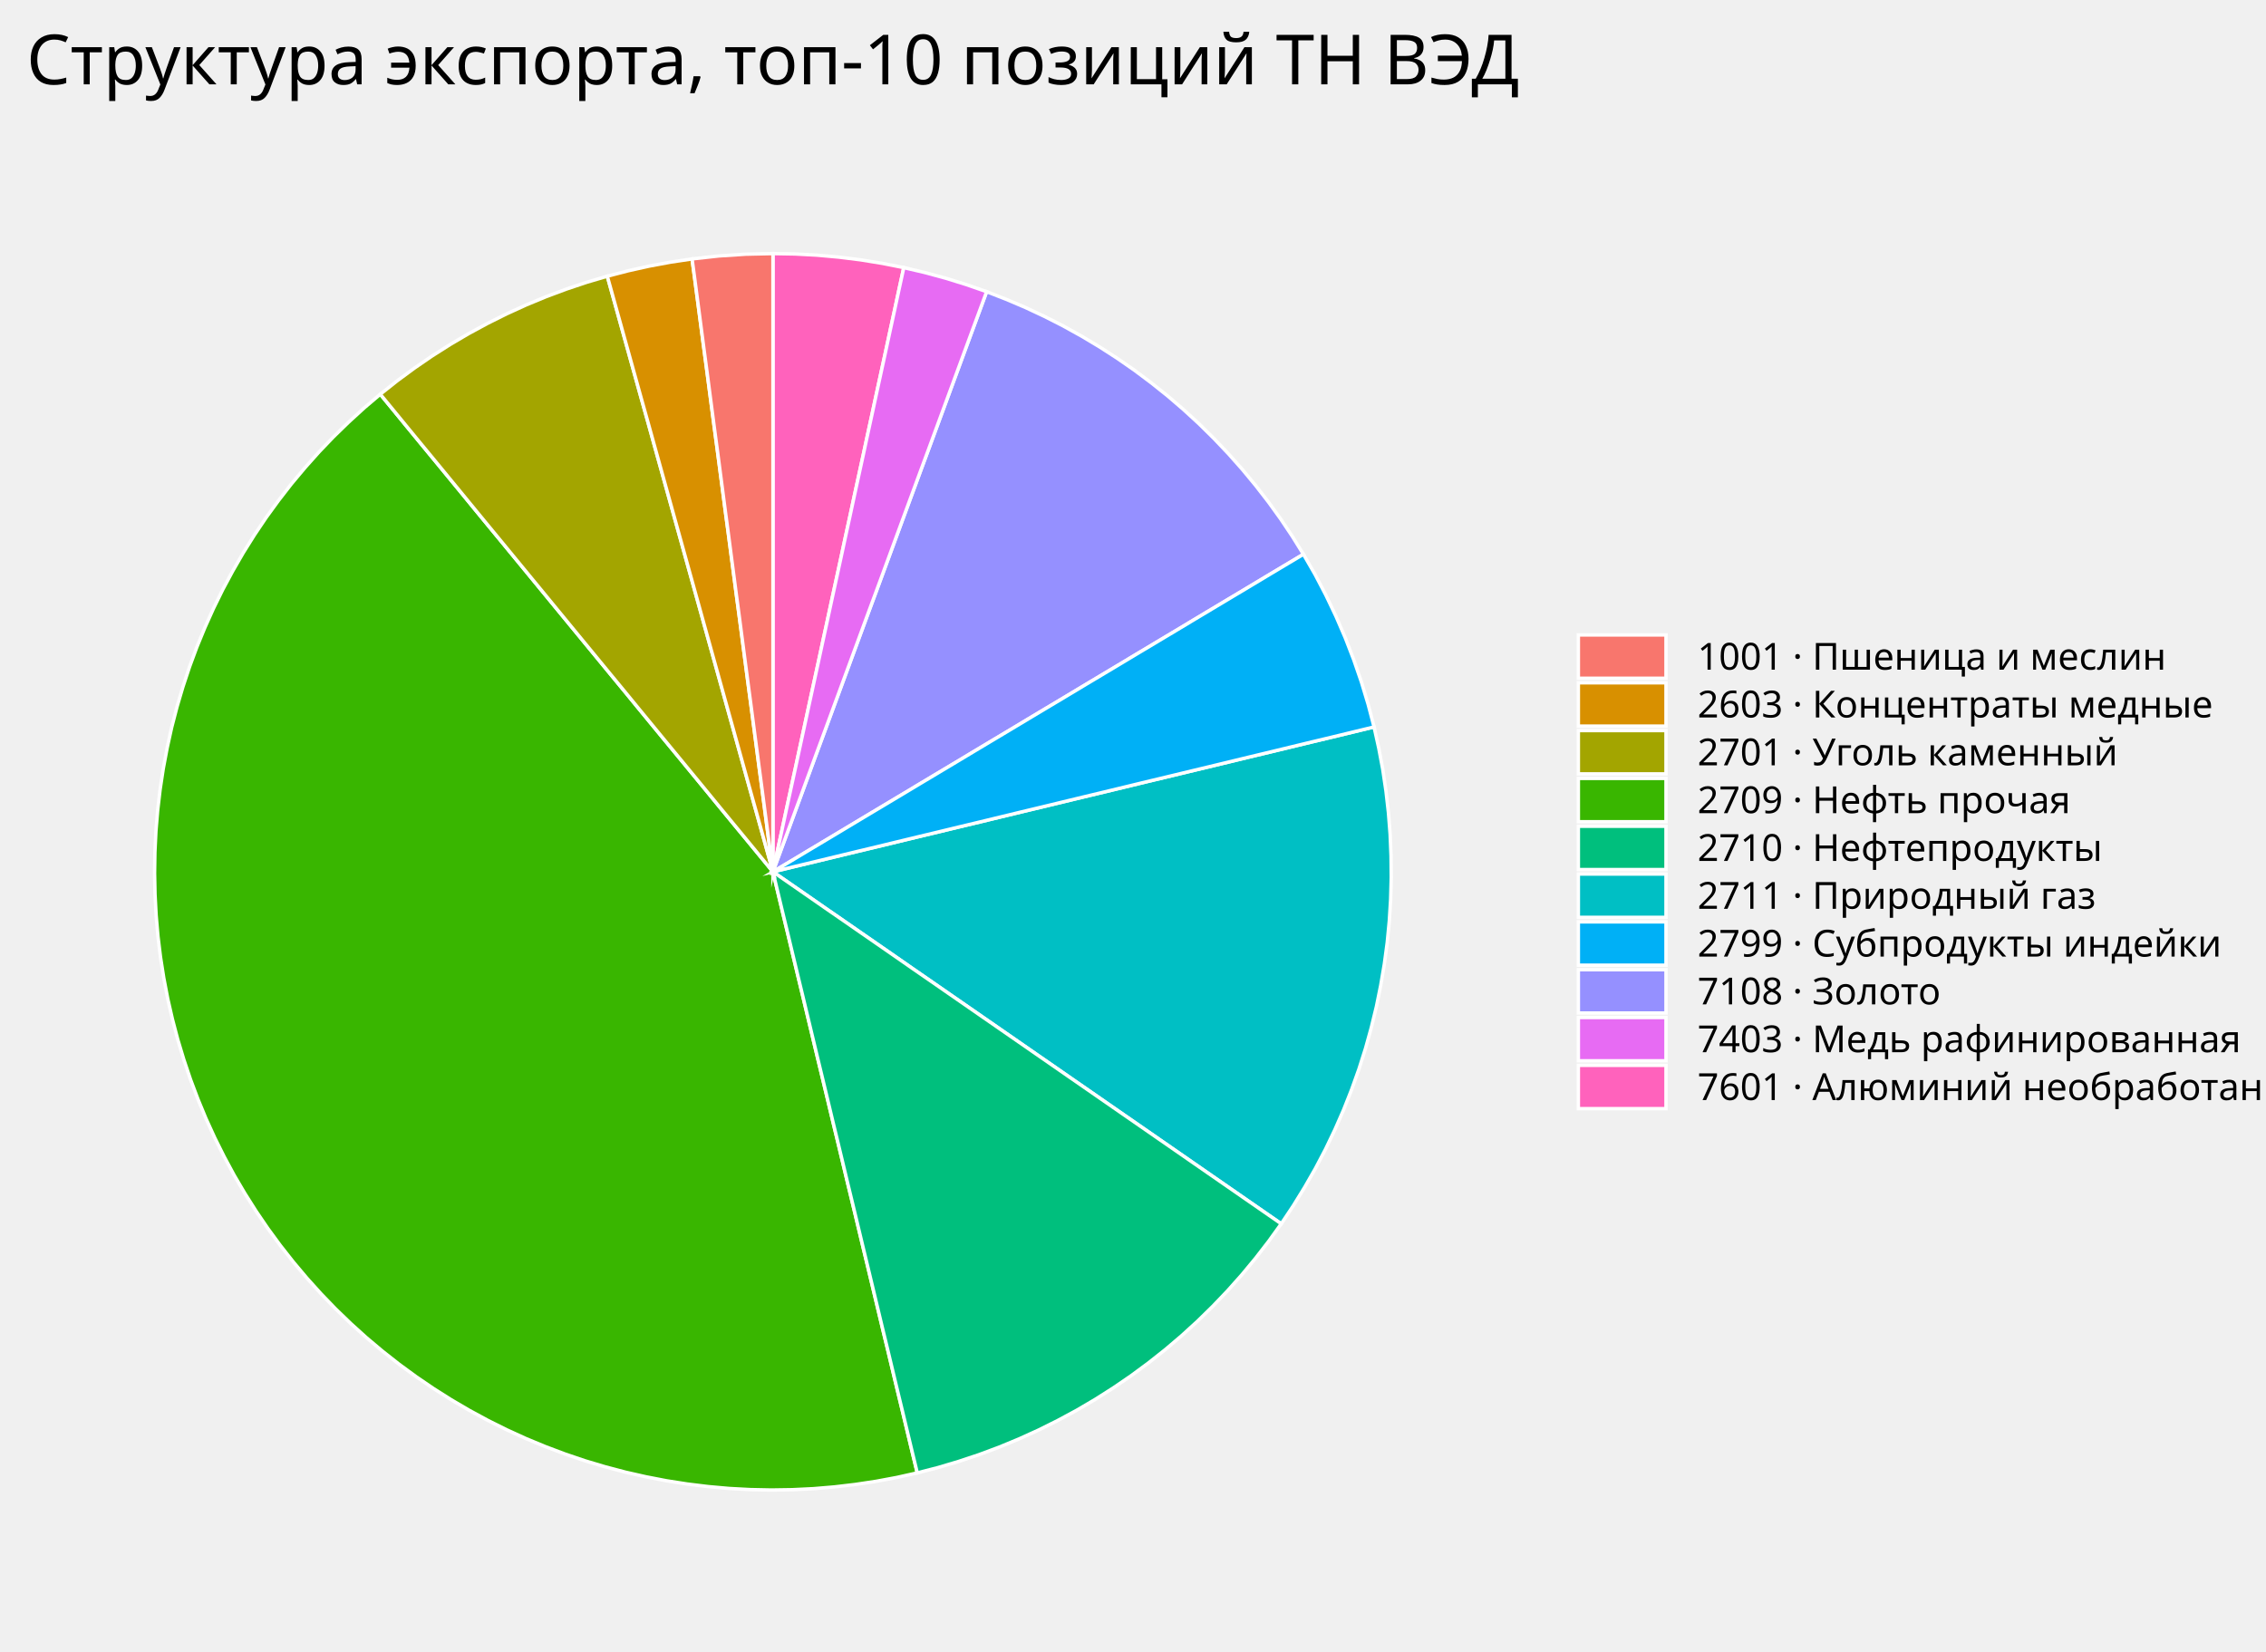
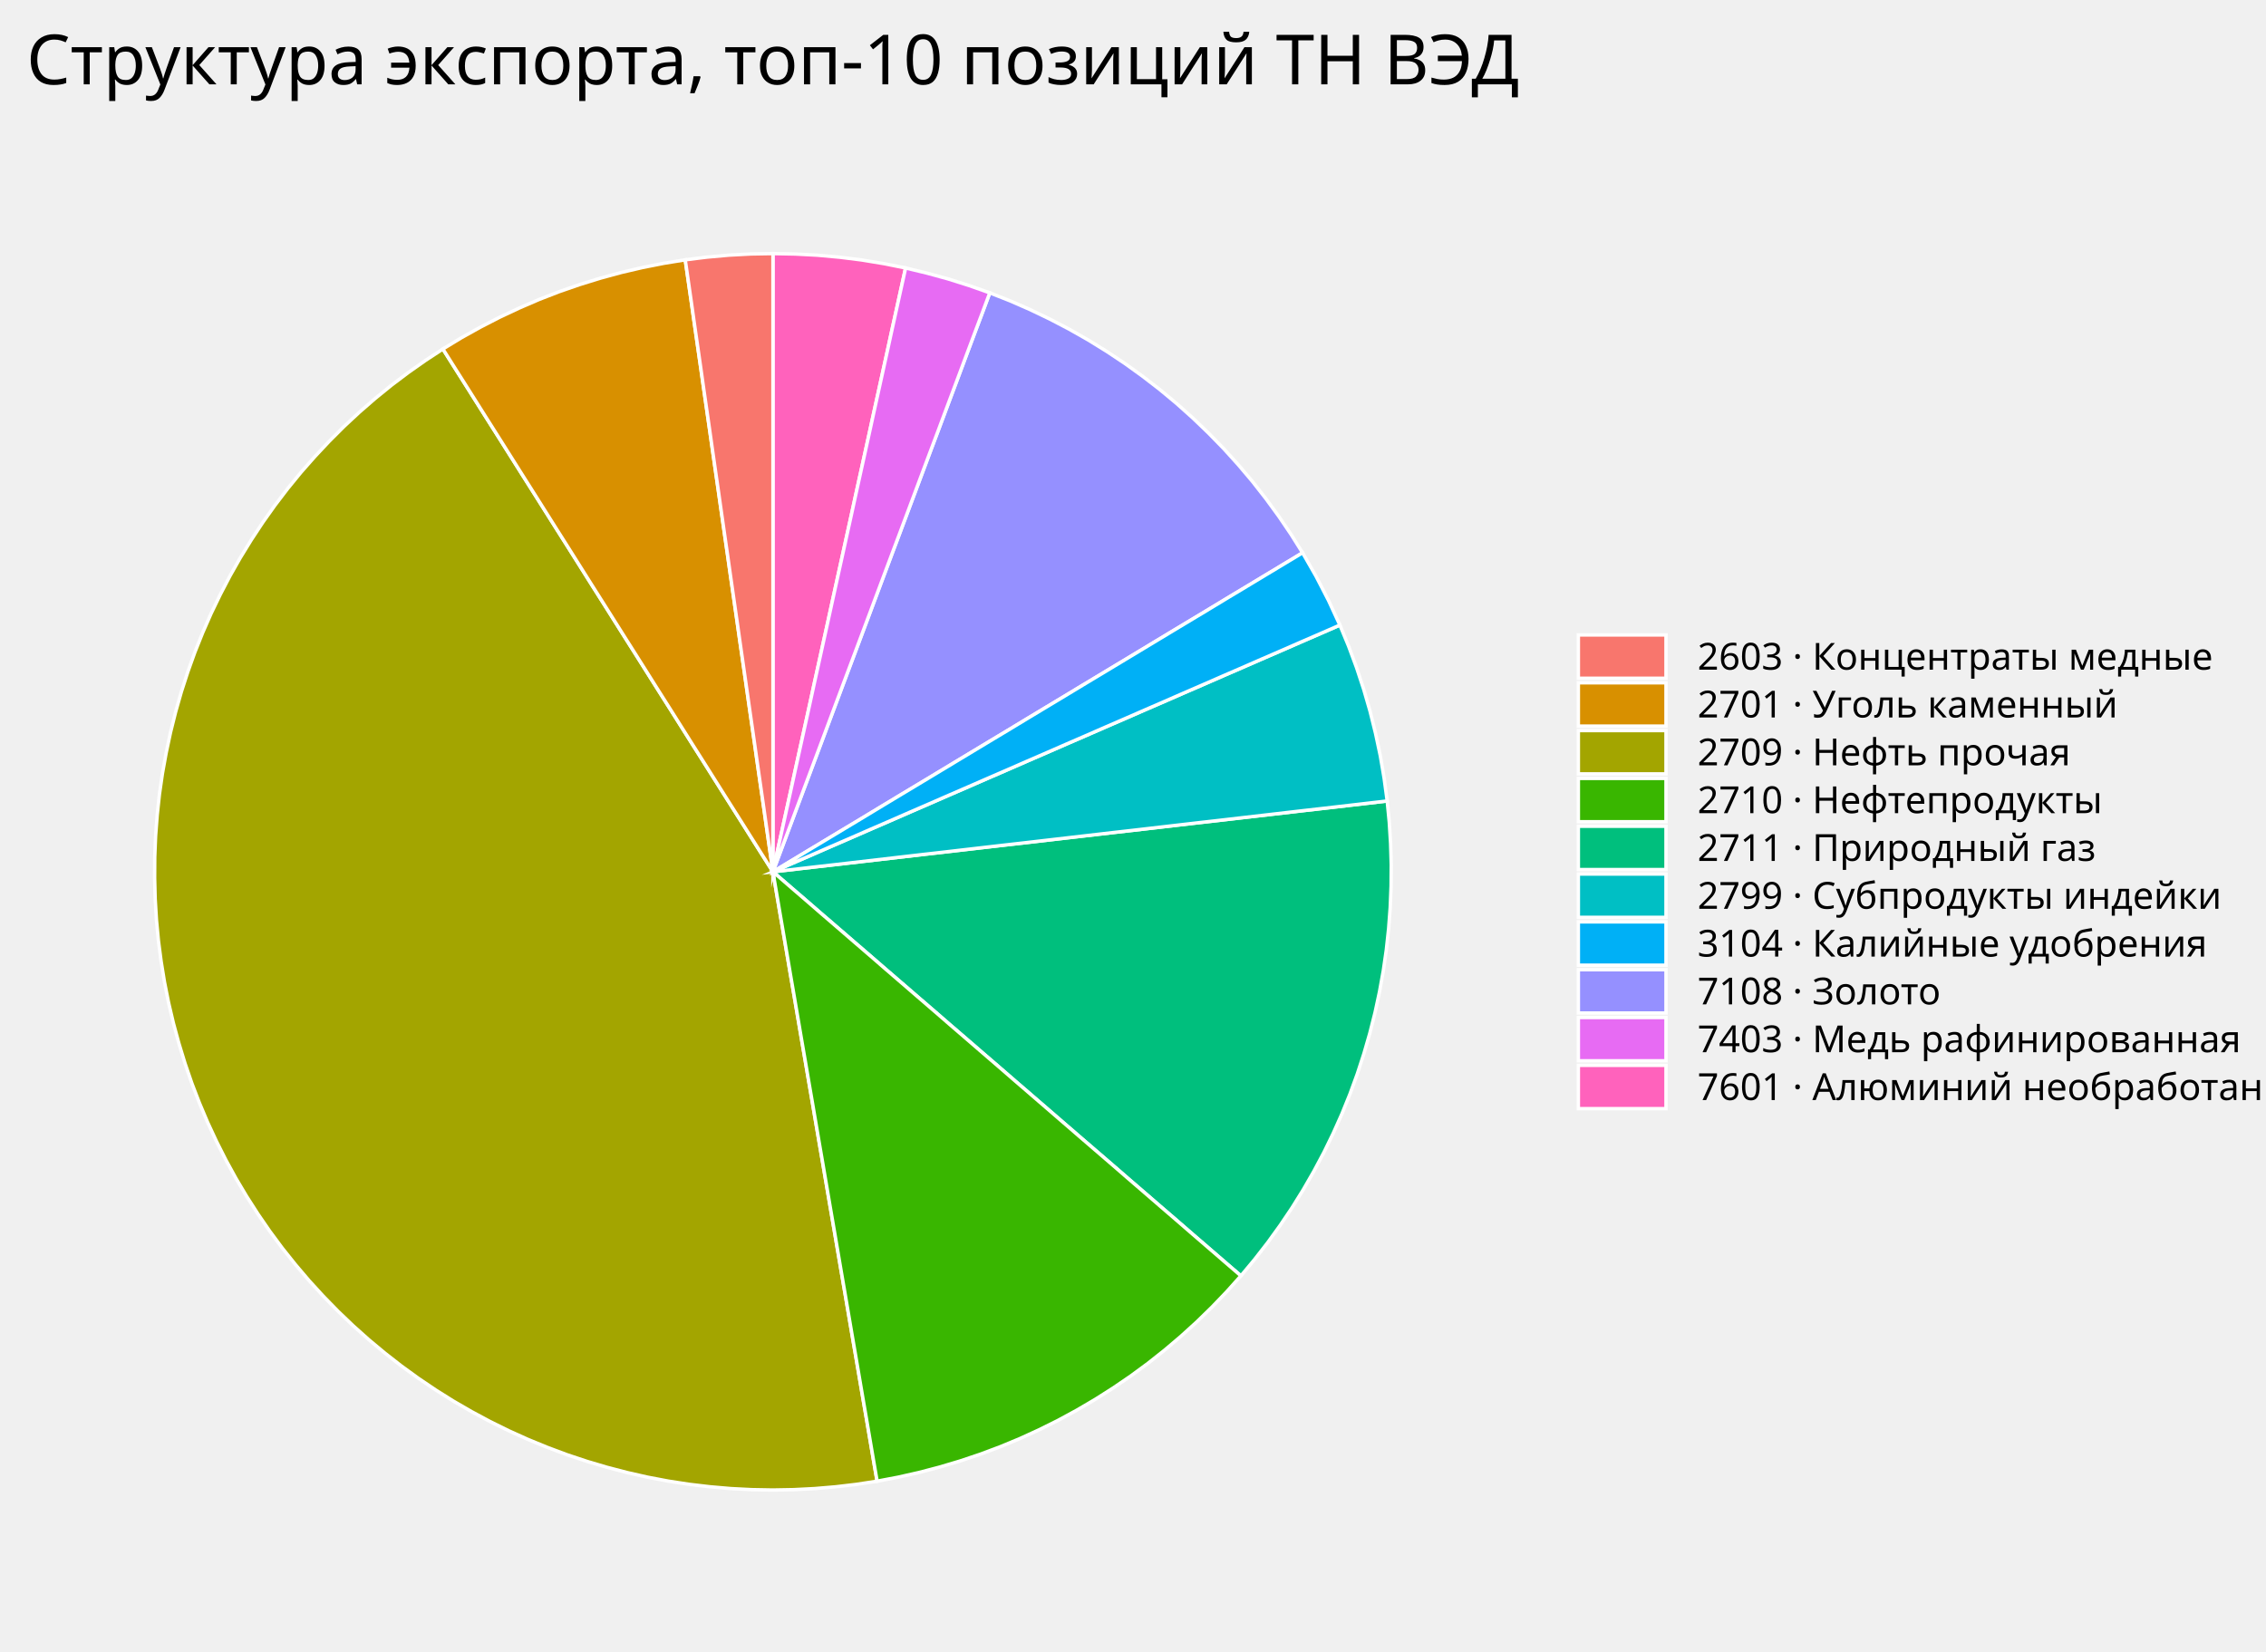
<svg xmlns="http://www.w3.org/2000/svg" width="424.80pt" height="309.60pt" viewBox="0 0 424.80 309.60">
  <g class="svglite">
    <defs>
      <style type="text/css">
    .svglite line, .svglite polyline, .svglite polygon, .svglite path, .svglite rect, .svglite circle {
      fill: none;
      stroke: #000000;
      stroke-linecap: round;
      stroke-linejoin: round;
      stroke-miterlimit: 10.00;
    }
    .svglite text {
      white-space: pre;
    }
    .svglite g.glyphgroup path {
      fill: inherit;
      stroke: none;
    }
  </style>
    </defs>
    <rect width="100%" height="100%" style="stroke: none; fill: none;" />
    <defs>
      <clipPath id="cpMC4wMHw0MjQuODB8MC4wMHwzMDkuNjA=">
        <rect x="0.00" y="0.00" width="424.80" height="309.60" />
      </clipPath>
    </defs>
    <g clip-path="url(#cpMC4wMHw0MjQuODB8MC4wMHwzMDkuNjA=)">
</g>
    <defs>
      <clipPath id="cpMC4wMHw0MjQuODB8MS4yM3wzMDguMzc=">
        <rect x="0.00" y="1.23" width="424.80" height="307.13" />
      </clipPath>
    </defs>
    <g clip-path="url(#cpMC4wMHw0MjQuODB8MS4yM3wzMDguMzc=)">
      <rect x="-0" y="1.23" width="424.80" height="307.13" style="stroke-width: 0.00; stroke: none;" />
    </g>
    <g clip-path="url(#cpMC4wMHw0MjQuODB8MC4wMHwzMDkuNjA=)">
</g>
    <defs>
      <clipPath id="cpMC4wMHwyODkuNzl8MTguNTd8MzA4LjM3">
        <rect x="0.00" y="18.57" width="289.79" height="289.79" />
      </clipPath>
    </defs>
    <g clip-path="url(#cpMC4wMHwyODkuNzl8MTguNTd8MzA4LjM3)">
-       <polygon points="144.90,163.47 142.36,160.38 139.82,157.29 137.28,154.21 134.74,151.12 132.21,148.03 129.67,144.94 127.13,141.85 124.59,138.77 122.05,135.68 119.51,132.59 116.98,129.50 114.44,126.42 111.90,123.33 109.36,120.24 106.82,117.15 104.28,114.06 101.75,110.98 99.21,107.89 96.67,104.80 94.13,101.71 91.59,98.63 89.05,95.54 86.52,92.45 83.98,89.36 81.44,86.27 78.90,83.19 76.36,80.10 73.83,77.01 71.29,73.92 68.28,76.48 65.37,79.14 62.54,81.89 59.81,84.74 57.18,87.69 54.65,90.71 52.23,93.83 49.91,97.02 47.71,100.29 45.61,103.64 43.64,107.05 41.77,110.53 40.03,114.07 38.41,117.67 36.91,121.32 35.54,125.02 34.30,128.76 33.18,132.55 32.19,136.37 31.34,140.22 30.61,144.10 30.02,148.00 29.56,151.92 29.23,155.85 29.04,159.79 28.98,163.73 29.06,167.68 29.27,171.62 29.61,175.55 30.09,179.47 30.70,183.36 31.44,187.24 32.32,191.09 33.32,194.90 34.46,198.68 35.72,202.42 37.11,206.11 38.62,209.76 40.26,213.35 42.02,216.88 43.89,220.35 45.89,223.75 48.00,227.09 50.22,230.35 52.55,233.53 54.99,236.63 57.53,239.65 60.17,242.58 62.91,245.42 65.75,248.16 68.68,250.81 71.70,253.35 74.80,255.79 77.98,258.12 81.24,260.34 84.57,262.45 87.98,264.45 91.45,266.33 94.98,268.09 98.57,269.73 102.21,271.24 105.90,272.63 109.64,273.90 113.42,275.03 117.24,276.04 121.08,276.91 124.96,277.66 128.86,278.27 132.77,278.75 136.70,279.10 140.64,279.31 144.59,279.39 148.53,279.33 152.47,279.14 156.41,278.81 160.32,278.35 164.23,277.76 168.10,277.04 171.96,276.18 171.02,272.30 170.09,268.41 169.16,264.52 168.22,260.64 167.29,256.75 166.36,252.86 165.42,248.98 164.49,245.09 163.56,241.20 162.63,237.32 161.69,233.43 160.76,229.54 159.83,225.66 158.89,221.77 157.96,217.88 157.03,214.00 156.09,210.11 155.16,206.22 154.23,202.34 153.29,198.45 152.36,194.56 151.43,190.68 150.50,186.79 149.56,182.90 148.63,179.02 147.70,175.13 146.76,171.24 145.83,167.36 144.90,163.47 " style="stroke-width: 0.64; stroke: #FFFFFF; stroke-linecap: butt; stroke-linejoin: miter; fill: #39B600;" />
-       <polygon points="144.90,163.47 148.18,165.74 151.47,168.02 154.75,170.30 158.04,172.57 161.33,174.85 164.61,177.12 167.90,179.40 171.18,181.68 174.47,183.95 177.76,186.23 181.04,188.50 184.33,190.78 187.61,193.05 190.90,195.33 194.19,197.61 197.47,199.88 200.76,202.16 204.04,204.43 207.33,206.71 210.62,208.99 213.90,211.26 217.19,213.54 220.47,215.81 223.76,218.09 227.05,220.37 230.33,222.64 233.62,224.92 236.90,227.19 240.19,229.47 242.45,226.08 244.58,222.62 246.60,219.09 248.49,215.49 250.25,211.82 251.88,208.10 253.38,204.31 254.75,200.48 255.98,196.61 257.07,192.69 258.03,188.74 258.84,184.75 259.52,180.74 260.06,176.71 260.45,172.66 260.70,168.60 260.81,164.53 260.77,160.47 260.60,156.40 260.28,152.35 259.82,148.31 259.22,144.28 258.47,140.28 257.59,136.31 253.70,137.25 249.82,138.19 245.93,139.12 242.04,140.06 238.16,141.00 234.27,141.93 230.39,142.87 226.50,143.81 222.62,144.74 218.73,145.68 214.84,146.61 210.96,147.55 207.07,148.49 203.19,149.42 199.30,150.36 195.41,151.30 191.53,152.23 187.64,153.17 183.76,154.11 179.87,155.04 175.98,155.98 172.10,156.91 168.21,157.85 164.33,158.79 160.44,159.72 156.55,160.66 152.67,161.60 148.78,162.53 144.90,163.47 " style="stroke-width: 0.64; stroke: #FFFFFF; stroke-linecap: butt; stroke-linejoin: miter; fill: #00BFC4;" />
-       <polygon points="144.90,163.47 145.83,167.36 146.76,171.24 147.70,175.13 148.63,179.02 149.56,182.90 150.50,186.79 151.43,190.68 152.36,194.56 153.29,198.45 154.23,202.34 155.16,206.22 156.09,210.11 157.03,214.00 157.96,217.88 158.89,221.77 159.83,225.66 160.76,229.54 161.69,233.43 162.63,237.32 163.56,241.20 164.49,245.09 165.42,248.98 166.36,252.86 167.29,256.75 168.22,260.64 169.16,264.52 170.09,268.41 171.02,272.30 171.96,276.18 175.85,275.18 179.71,274.03 183.53,272.76 187.31,271.35 191.03,269.81 194.69,268.15 198.30,266.35 201.84,264.44 205.31,262.40 208.71,260.24 212.03,257.97 215.27,255.58 218.43,253.08 221.50,250.47 224.47,247.76 227.35,244.94 230.13,242.03 232.81,239.02 235.38,235.92 237.84,232.74 240.19,229.47 236.90,227.19 233.62,224.92 230.33,222.64 227.05,220.37 223.76,218.09 220.47,215.81 217.19,213.54 213.90,211.26 210.62,208.99 207.33,206.71 204.04,204.43 200.76,202.16 197.47,199.88 194.19,197.61 190.90,195.33 187.61,193.05 184.33,190.78 181.04,188.50 177.76,186.23 174.47,183.95 171.18,181.68 167.90,179.40 164.61,177.12 161.33,174.85 158.04,172.57 154.75,170.30 151.47,168.02 148.18,165.74 144.90,163.47 " style="stroke-width: 0.64; stroke: #FFFFFF; stroke-linecap: butt; stroke-linejoin: miter; fill: #00BF7D;" />
-       <polygon points="144.90,163.47 148.33,161.42 151.76,159.36 155.19,157.31 158.61,155.26 162.04,153.20 165.47,151.15 168.90,149.10 172.33,147.04 175.76,144.99 179.19,142.94 182.62,140.88 186.05,138.83 189.48,136.78 192.91,134.72 196.34,132.67 199.77,130.62 203.20,128.56 206.63,126.51 210.06,124.46 213.49,122.40 216.92,120.35 220.35,118.30 223.78,116.24 227.20,114.19 230.63,112.14 234.06,110.09 237.49,108.03 240.92,105.98 244.35,103.93 242.28,100.59 240.09,97.32 237.79,94.13 235.38,91.02 232.87,87.99 230.26,85.05 227.55,82.20 224.75,79.44 221.85,76.78 218.87,74.22 215.80,71.77 212.65,69.41 209.42,67.17 206.12,65.04 202.74,63.02 199.30,61.11 195.80,59.33 192.24,57.66 188.62,56.12 184.96,54.69 183.58,58.44 182.19,62.20 180.81,65.95 179.43,69.70 178.05,73.45 176.67,77.20 175.29,80.95 173.91,84.70 172.52,88.45 171.14,92.20 169.76,95.95 168.38,99.70 167.00,103.46 165.62,107.21 164.24,110.96 162.85,114.71 161.47,118.46 160.09,122.21 158.71,125.96 157.33,129.71 155.95,133.46 154.57,137.21 153.18,140.96 151.80,144.71 150.42,148.47 149.04,152.22 147.66,155.97 146.28,159.72 144.90,163.47 " style="stroke-width: 0.64; stroke: #FFFFFF; stroke-linecap: butt; stroke-linejoin: miter; fill: #9590FF;" />
-       <polygon points="144.90,163.47 143.83,159.62 142.76,155.77 141.69,151.92 140.61,148.06 139.54,144.21 138.47,140.36 137.40,136.51 136.33,132.66 135.26,128.81 134.19,124.96 133.12,121.11 132.05,117.26 130.98,113.40 129.91,109.55 128.84,105.70 127.77,101.85 126.70,98.00 125.63,94.15 124.56,90.30 123.49,86.45 122.42,82.60 121.35,78.74 120.27,74.89 119.20,71.04 118.13,67.19 117.06,63.34 115.99,59.49 114.92,55.64 113.85,51.79 109.99,52.93 106.17,54.21 102.40,55.62 98.68,57.16 95.02,58.83 91.41,60.63 87.87,62.55 84.40,64.59 81.00,66.75 77.68,69.03 74.44,71.42 71.29,73.92 73.83,77.01 76.36,80.10 78.90,83.19 81.44,86.27 83.98,89.36 86.52,92.45 89.05,95.54 91.59,98.63 94.13,101.71 96.67,104.80 99.21,107.89 101.75,110.98 104.28,114.06 106.82,117.15 109.36,120.24 111.90,123.33 114.44,126.42 116.98,129.50 119.51,132.59 122.05,135.68 124.59,138.77 127.13,141.85 129.67,144.94 132.21,148.03 134.74,151.12 137.28,154.21 139.82,157.29 142.36,160.38 144.90,163.47 " style="stroke-width: 0.64; stroke: #FFFFFF; stroke-linecap: butt; stroke-linejoin: miter; fill: #A3A500;" />
-       <polygon points="144.90,163.47 148.78,162.53 152.67,161.60 156.55,160.66 160.44,159.72 164.33,158.79 168.21,157.85 172.10,156.91 175.98,155.98 179.87,155.04 183.76,154.11 187.64,153.17 191.53,152.23 195.41,151.30 199.30,150.36 203.19,149.42 207.07,148.49 210.96,147.55 214.84,146.61 218.73,145.68 222.62,144.74 226.50,143.81 230.39,142.87 234.27,141.93 238.16,141.00 242.04,140.06 245.93,139.12 249.82,138.19 253.70,137.25 257.59,136.31 256.48,132.07 255.21,127.86 253.78,123.71 252.20,119.62 250.46,115.59 248.57,111.62 246.54,107.73 244.35,103.93 240.92,105.98 237.49,108.03 234.06,110.09 230.63,112.14 227.20,114.19 223.78,116.24 220.35,118.30 216.92,120.35 213.49,122.40 210.06,124.46 206.63,126.51 203.20,128.56 199.77,130.62 196.34,132.67 192.91,134.72 189.48,136.78 186.05,138.83 182.62,140.88 179.19,142.94 175.76,144.99 172.33,147.04 168.90,149.10 165.47,151.15 162.04,153.20 158.61,155.26 155.19,157.31 151.76,159.36 148.33,161.42 144.90,163.47 " style="stroke-width: 0.64; stroke: #FFFFFF; stroke-linecap: butt; stroke-linejoin: miter; fill: #00B0F6;" />
-       <polygon points="144.90,163.47 145.74,159.56 146.59,155.66 147.43,151.75 148.28,147.84 149.13,143.94 149.97,140.03 150.82,136.12 151.66,132.22 152.51,128.31 153.36,124.40 154.20,120.50 155.05,116.59 155.89,112.68 156.74,108.78 157.59,104.87 158.43,100.96 159.28,97.06 160.12,93.15 160.97,89.24 161.82,85.34 162.66,81.43 163.51,77.52 164.35,73.62 165.20,69.71 166.05,65.80 166.89,61.90 167.74,57.99 168.58,54.08 169.43,50.18 165.39,49.38 161.32,48.72 157.23,48.21 153.13,47.84 149.02,47.62 144.90,47.55 144.90,51.55 144.90,55.55 144.90,59.54 144.90,63.54 144.90,67.54 144.90,71.53 144.90,75.53 144.90,79.53 144.90,83.53 144.90,87.52 144.90,91.52 144.90,95.52 144.90,99.51 144.90,103.51 144.90,107.51 144.90,111.51 144.90,115.50 144.90,119.50 144.90,123.50 144.90,127.49 144.90,131.49 144.90,135.49 144.90,139.49 144.90,143.48 144.90,147.48 144.90,151.48 144.90,155.47 144.90,159.47 144.90,163.47 " style="stroke-width: 0.64; stroke: #FFFFFF; stroke-linecap: butt; stroke-linejoin: miter; fill: #FF62BC;" />
-       <polygon points="144.90,163.47 144.37,159.51 143.85,155.54 143.33,151.58 142.81,147.62 142.28,143.65 141.76,139.69 141.24,135.73 140.72,131.77 140.19,127.80 139.67,123.84 139.15,119.88 138.63,115.91 138.10,111.95 137.58,107.99 137.06,104.03 136.54,100.06 136.01,96.10 135.49,92.14 134.97,88.17 134.45,84.21 133.92,80.25 133.40,76.29 132.88,72.32 132.36,68.36 131.83,64.40 131.31,60.43 130.79,56.47 130.27,52.51 129.74,48.55 125.73,49.15 121.74,49.89 117.78,50.77 113.85,51.79 114.92,55.64 115.99,59.49 117.06,63.34 118.13,67.19 119.20,71.04 120.27,74.89 121.35,78.74 122.42,82.60 123.49,86.45 124.56,90.30 125.63,94.15 126.70,98.00 127.77,101.85 128.84,105.70 129.91,109.55 130.98,113.40 132.05,117.26 133.12,121.11 134.19,124.96 135.26,128.81 136.33,132.66 137.40,136.51 138.47,140.36 139.54,144.21 140.61,148.06 141.69,151.92 142.76,155.77 143.83,159.62 144.90,163.47 " style="stroke-width: 0.64; stroke: #FFFFFF; stroke-linecap: butt; stroke-linejoin: miter; fill: #D89000;" />
-       <polygon points="144.90,163.47 146.28,159.72 147.66,155.97 149.04,152.22 150.42,148.47 151.80,144.71 153.18,140.96 154.57,137.21 155.95,133.46 157.33,129.71 158.71,125.96 160.09,122.21 161.47,118.46 162.85,114.71 164.24,110.96 165.62,107.21 167.00,103.46 168.38,99.70 169.76,95.95 171.14,92.20 172.52,88.45 173.91,84.70 175.29,80.95 176.67,77.20 178.05,73.45 179.43,69.70 180.81,65.95 182.19,62.20 183.58,58.44 184.96,54.69 181.14,53.36 177.27,52.16 173.37,51.10 169.43,50.18 168.58,54.08 167.74,57.99 166.89,61.90 166.05,65.80 165.20,69.71 164.35,73.62 163.51,77.52 162.66,81.43 161.82,85.34 160.97,89.24 160.12,93.15 159.28,97.06 158.43,100.96 157.59,104.87 156.74,108.78 155.89,112.68 155.05,116.59 154.20,120.50 153.36,124.40 152.51,128.31 151.66,132.22 150.82,136.12 149.97,140.03 149.13,143.94 148.28,147.84 147.43,151.75 146.59,155.66 145.74,159.56 144.90,163.47 " style="stroke-width: 0.64; stroke: #FFFFFF; stroke-linecap: butt; stroke-linejoin: miter; fill: #E76BF3;" />
-       <polygon points="144.90,163.47 144.90,159.47 144.90,155.47 144.90,151.48 144.90,147.48 144.90,143.48 144.90,139.49 144.90,135.49 144.90,131.49 144.90,127.49 144.90,123.50 144.90,119.50 144.90,115.50 144.90,111.51 144.90,107.51 144.90,103.51 144.90,99.51 144.90,95.52 144.90,91.52 144.90,87.52 144.90,83.53 144.90,79.53 144.90,75.53 144.90,71.53 144.90,67.54 144.90,63.54 144.90,59.54 144.90,55.55 144.90,51.55 144.90,47.55 139.83,47.66 134.78,47.99 129.74,48.55 130.27,52.51 130.79,56.47 131.31,60.43 131.83,64.40 132.36,68.36 132.88,72.32 133.40,76.29 133.92,80.25 134.45,84.21 134.97,88.17 135.49,92.14 136.01,96.10 136.54,100.06 137.06,104.03 137.58,107.99 138.10,111.95 138.63,115.91 139.15,119.88 139.67,123.84 140.19,127.80 140.72,131.77 141.24,135.73 141.76,139.69 142.28,143.65 142.81,147.62 143.33,151.58 143.85,155.54 144.37,159.51 144.90,163.47 " style="stroke-width: 0.64; stroke: #FFFFFF; stroke-linecap: butt; stroke-linejoin: miter; fill: #F8766D;" />
+       <polygon points="144.90,163.47 142.76,160.09 140.63,156.71 138.50,153.33 136.36,149.95 134.23,146.57 132.10,143.19 129.96,139.81 127.83,136.43 125.70,133.05 123.56,129.67 121.43,126.29 119.30,122.91 117.16,119.53 115.03,116.15 112.90,112.77 110.76,109.39 108.63,106.00 106.50,102.62 104.36,99.24 102.23,95.86 100.10,92.48 97.96,89.10 95.83,85.72 93.70,82.34 91.56,78.96 89.43,75.58 87.30,72.20 85.16,68.82 83.03,65.44 79.74,67.60 76.53,69.86 73.39,72.23 70.34,74.71 67.37,77.29 64.49,79.97 61.71,82.75 59.02,85.62 56.42,88.57 53.93,91.62 51.55,94.74 49.27,97.95 47.11,101.23 45.05,104.58 43.11,108.00 41.29,111.49 39.58,115.03 38.00,118.63 36.54,122.28 35.21,125.98 34.00,129.72 32.92,133.51 31.97,137.32 31.15,141.17 30.45,145.04 29.89,148.93 29.47,152.84 29.17,156.76 29.01,160.69 28.99,164.62 29.09,168.55 29.33,172.48 29.70,176.39 30.21,180.29 30.84,184.17 31.61,188.03 32.51,191.86 33.54,195.65 34.69,199.41 35.97,203.13 37.38,206.80 38.91,210.42 40.57,213.99 42.34,217.50 44.23,220.95 46.24,224.33 48.36,227.64 50.59,230.88 52.93,234.04 55.38,237.11 57.93,240.11 60.58,243.01 63.33,245.83 66.17,248.55 69.10,251.17 72.12,253.69 75.22,256.11 78.40,258.42 81.66,260.62 84.99,262.71 88.39,264.68 91.86,266.54 95.38,268.28 98.97,269.90 102.60,271.39 106.29,272.77 110.02,274.01 113.79,275.13 117.59,276.12 121.43,276.99 125.29,277.72 129.18,278.32 133.08,278.78 137.00,279.12 140.93,279.32 144.86,279.39 148.79,279.32 152.72,279.12 156.64,278.79 160.54,278.33 164.43,277.73 163.75,273.79 163.08,269.85 162.41,265.91 161.73,261.97 161.06,258.03 160.39,254.09 159.71,250.15 159.04,246.21 158.37,242.27 157.69,238.33 157.02,234.39 156.35,230.45 155.67,226.51 155.00,222.57 154.33,218.63 153.65,214.69 152.98,210.75 152.31,206.81 151.63,202.87 150.96,198.93 150.28,194.99 149.61,191.05 148.94,187.11 148.26,183.17 147.59,179.23 146.92,175.29 146.24,171.35 145.57,167.41 144.90,163.47 " style="stroke-width: 0.64; stroke: #FFFFFF; stroke-linecap: butt; stroke-linejoin: miter; fill: #A3A500;" />
+       <polygon points="144.90,163.47 147.92,166.08 150.95,168.69 153.97,171.31 157.00,173.92 160.02,176.53 163.05,179.14 166.07,181.76 169.10,184.37 172.12,186.98 175.15,189.59 178.17,192.21 181.20,194.82 184.22,197.43 187.25,200.04 190.27,202.66 193.30,205.27 196.32,207.88 199.35,210.50 202.37,213.11 205.40,215.72 208.43,218.33 211.45,220.95 214.48,223.56 217.50,226.17 220.53,228.78 223.55,231.40 226.58,234.01 229.60,236.62 232.63,239.23 235.18,236.17 237.64,233.01 239.98,229.77 242.21,226.46 244.32,223.07 246.31,219.61 248.19,216.08 249.94,212.49 251.57,208.84 253.07,205.14 254.44,201.39 255.68,197.59 256.79,193.75 257.77,189.88 258.61,185.97 259.32,182.04 259.89,178.09 260.32,174.12 260.62,170.14 260.78,166.14 260.81,162.15 260.69,158.16 260.44,154.17 260.05,150.19 256.08,150.65 252.11,151.11 248.14,151.57 244.17,152.02 240.20,152.48 236.23,152.94 232.26,153.40 228.28,153.86 224.31,154.31 220.34,154.77 216.37,155.23 212.40,155.69 208.43,156.14 204.46,156.60 200.49,157.06 196.52,157.52 192.55,157.98 188.58,158.43 184.61,158.89 180.63,159.35 176.66,159.81 172.69,160.26 168.72,160.72 164.75,161.18 160.78,161.64 156.81,162.10 152.84,162.55 148.87,163.01 144.90,163.47 " style="stroke-width: 0.64; stroke: #FFFFFF; stroke-linecap: butt; stroke-linejoin: miter; fill: #00BF7D;" />
+       <polygon points="144.90,163.47 145.57,167.41 146.24,171.35 146.92,175.29 147.59,179.23 148.26,183.17 148.94,187.11 149.61,191.05 150.28,194.99 150.96,198.93 151.63,202.87 152.31,206.81 152.98,210.75 153.65,214.69 154.33,218.63 155.00,222.57 155.67,226.51 156.35,230.45 157.02,234.39 157.69,238.33 158.37,242.27 159.04,246.21 159.71,250.15 160.39,254.09 161.06,258.03 161.73,261.97 162.41,265.91 163.08,269.85 163.75,273.79 164.43,277.73 168.35,276.99 172.25,276.11 176.11,275.10 179.94,273.96 183.73,272.69 187.47,271.29 191.16,269.76 194.79,268.10 198.37,266.32 201.88,264.41 205.32,262.39 208.69,260.25 211.99,258.00 215.21,255.63 218.34,253.15 221.38,250.57 224.34,247.88 227.20,245.09 229.96,242.21 232.63,239.23 229.60,236.62 226.58,234.01 223.55,231.40 220.53,228.78 217.50,226.17 214.48,223.56 211.45,220.95 208.43,218.33 205.40,215.72 202.37,213.11 199.35,210.50 196.32,207.88 193.30,205.27 190.27,202.66 187.25,200.04 184.22,197.43 181.20,194.82 178.17,192.21 175.15,189.59 172.12,186.98 169.10,184.37 166.07,181.76 163.05,179.14 160.02,176.53 157.00,173.92 153.97,171.31 150.95,168.69 147.92,166.08 144.90,163.47 " style="stroke-width: 0.64; stroke: #FFFFFF; stroke-linecap: butt; stroke-linejoin: miter; fill: #39B600;" />
+       <polygon points="144.90,163.47 148.32,161.41 151.74,159.34 155.17,157.28 158.59,155.22 162.02,153.16 165.44,151.09 168.86,149.03 172.29,146.97 175.71,144.91 179.14,142.84 182.56,140.78 185.98,138.72 189.41,136.66 192.83,134.59 196.25,132.53 199.68,130.47 203.10,128.40 206.53,126.34 209.95,124.28 213.37,122.22 216.80,120.15 220.22,118.09 223.65,116.03 227.07,113.97 230.49,111.90 233.92,109.84 237.34,107.78 240.76,105.72 244.19,103.65 242.02,100.19 239.72,96.80 237.31,93.50 234.79,90.28 232.15,87.16 229.41,84.13 226.55,81.20 223.60,78.37 220.55,75.64 217.41,73.03 214.17,70.53 210.85,68.14 207.45,65.88 203.97,63.73 200.41,61.71 196.79,59.82 193.10,58.05 189.35,56.41 185.55,54.91 184.15,58.66 182.74,62.40 181.34,66.14 179.94,69.89 178.54,73.63 177.14,77.37 175.74,81.12 174.33,84.86 172.93,88.60 171.53,92.35 170.13,96.09 168.73,99.83 167.32,103.58 165.92,107.32 164.52,111.06 163.12,114.81 161.72,118.55 160.32,122.29 158.91,126.04 157.51,129.78 156.11,133.52 154.71,137.27 153.31,141.01 151.91,144.75 150.50,148.50 149.10,152.24 147.70,155.98 146.30,159.73 144.90,163.47 " style="stroke-width: 0.64; stroke: #FFFFFF; stroke-linecap: butt; stroke-linejoin: miter; fill: #9590FF;" />
+       <polygon points="144.90,163.47 144.33,159.51 143.76,155.56 143.20,151.60 142.63,147.64 142.06,143.69 141.50,139.73 140.93,135.77 140.36,131.81 139.80,127.86 139.23,123.90 138.66,119.94 138.10,115.99 137.53,112.03 136.96,108.07 136.40,104.12 135.83,100.16 135.26,96.20 134.70,92.25 134.13,88.29 133.56,84.33 133.00,80.38 132.43,76.42 131.86,72.46 131.30,68.51 130.73,64.55 130.16,60.59 129.60,56.64 129.03,52.68 128.46,48.72 124.45,49.37 120.46,50.16 116.51,51.08 112.58,52.15 108.70,53.35 104.86,54.68 101.07,56.15 97.34,57.76 93.66,59.49 90.05,61.35 86.50,63.33 83.03,65.44 85.16,68.82 87.30,72.20 89.43,75.58 91.56,78.96 93.70,82.34 95.83,85.72 97.96,89.10 100.10,92.48 102.23,95.86 104.36,99.24 106.50,102.62 108.63,106.00 110.76,109.39 112.90,112.77 115.03,116.15 117.16,119.53 119.30,122.91 121.43,126.29 123.56,129.67 125.70,133.05 127.83,136.43 129.96,139.81 132.10,143.19 134.23,146.57 136.36,149.95 138.50,153.33 140.63,156.71 142.76,160.09 144.90,163.47 " style="stroke-width: 0.64; stroke: #FFFFFF; stroke-linecap: butt; stroke-linejoin: miter; fill: #D89000;" />
+       <polygon points="144.90,163.47 148.87,163.01 152.84,162.55 156.81,162.10 160.78,161.64 164.75,161.18 168.72,160.72 172.69,160.26 176.66,159.81 180.63,159.35 184.61,158.89 188.58,158.43 192.55,157.98 196.52,157.52 200.49,157.06 204.46,156.60 208.43,156.14 212.40,155.69 216.37,155.23 220.34,154.77 224.31,154.31 228.28,153.86 232.26,153.40 236.23,152.94 240.20,152.48 244.17,152.02 248.14,151.57 252.11,151.11 256.08,150.65 260.05,150.19 259.48,145.95 258.76,141.72 257.87,137.53 256.84,133.37 255.65,129.26 254.31,125.19 252.82,121.17 251.18,117.21 247.52,118.81 243.85,120.40 240.19,122.00 236.52,123.59 232.86,125.19 229.19,126.78 225.53,128.38 221.86,129.97 218.20,131.57 214.53,133.16 210.87,134.76 207.20,136.35 203.54,137.95 199.87,139.54 196.21,141.14 192.54,142.73 188.88,144.33 185.21,145.92 181.55,147.52 177.88,149.11 174.22,150.71 170.55,152.30 166.89,153.90 163.22,155.49 159.56,157.09 155.89,158.68 152.23,160.28 148.56,161.87 144.90,163.47 " style="stroke-width: 0.64; stroke: #FFFFFF; stroke-linecap: butt; stroke-linejoin: miter; fill: #00BFC4;" />
+       <polygon points="144.90,163.47 145.75,159.56 146.61,155.66 147.47,151.76 148.33,147.85 149.18,143.95 150.04,140.04 150.90,136.14 151.76,132.24 152.61,128.33 153.47,124.43 154.33,120.52 155.19,116.62 156.04,112.72 156.90,108.81 157.76,104.91 158.62,101.00 159.48,97.10 160.33,93.20 161.19,89.29 162.05,85.39 162.91,81.48 163.76,77.58 164.62,73.68 165.48,69.77 166.34,65.87 167.19,61.96 168.05,58.06 168.91,54.15 169.77,50.25 165.67,49.43 161.55,48.75 157.40,48.23 153.24,47.85 149.07,47.63 144.90,47.55 144.90,51.55 144.90,55.55 144.90,59.54 144.90,63.54 144.90,67.54 144.90,71.53 144.90,75.53 144.90,79.53 144.90,83.53 144.90,87.52 144.90,91.52 144.90,95.52 144.90,99.51 144.90,103.51 144.90,107.51 144.90,111.51 144.90,115.50 144.90,119.50 144.90,123.50 144.90,127.49 144.90,131.49 144.90,135.49 144.90,139.49 144.90,143.48 144.90,147.48 144.90,151.48 144.90,155.47 144.90,159.47 144.90,163.47 " style="stroke-width: 0.64; stroke: #FFFFFF; stroke-linecap: butt; stroke-linejoin: miter; fill: #FF62BC;" />
+       <polygon points="144.90,163.47 144.90,159.47 144.90,155.47 144.90,151.48 144.90,147.48 144.90,143.48 144.90,139.49 144.90,135.49 144.90,131.49 144.90,127.49 144.90,123.50 144.90,119.50 144.90,115.50 144.90,111.51 144.90,107.51 144.90,103.51 144.90,99.51 144.90,95.52 144.90,91.52 144.90,87.52 144.90,83.53 144.90,79.53 144.90,75.53 144.90,71.53 144.90,67.54 144.90,63.54 144.90,59.54 144.90,55.55 144.90,51.55 144.90,47.55 140.77,47.62 136.66,47.84 132.55,48.21 128.46,48.72 129.03,52.68 129.60,56.64 130.16,60.59 130.73,64.55 131.30,68.51 131.86,72.46 132.43,76.42 133.00,80.38 133.56,84.33 134.13,88.29 134.70,92.25 135.26,96.20 135.83,100.16 136.40,104.12 136.96,108.07 137.53,112.03 138.10,115.99 138.66,119.94 139.23,123.90 139.80,127.86 140.36,131.81 140.93,135.77 141.50,139.73 142.06,143.69 142.63,147.64 143.20,151.60 143.76,155.56 144.33,159.51 144.90,163.47 " style="stroke-width: 0.64; stroke: #FFFFFF; stroke-linecap: butt; stroke-linejoin: miter; fill: #F8766D;" />
+       <polygon points="144.90,163.47 146.30,159.73 147.70,155.98 149.10,152.24 150.50,148.50 151.91,144.75 153.31,141.01 154.71,137.27 156.11,133.52 157.51,129.78 158.91,126.04 160.32,122.29 161.72,118.55 163.12,114.81 164.52,111.06 165.92,107.32 167.32,103.58 168.73,99.83 170.13,96.09 171.53,92.35 172.93,88.60 174.33,84.86 175.74,81.12 177.14,77.37 178.54,73.63 179.94,69.89 181.34,66.14 182.74,62.40 184.15,58.66 185.55,54.91 181.67,53.54 177.74,52.30 173.77,51.21 169.77,50.25 168.91,54.15 168.05,58.06 167.19,61.96 166.34,65.87 165.48,69.77 164.62,73.68 163.76,77.58 162.91,81.48 162.05,85.39 161.19,89.29 160.33,93.20 159.48,97.10 158.62,101.00 157.76,104.91 156.90,108.81 156.04,112.72 155.19,116.62 154.33,120.52 153.47,124.43 152.61,128.33 151.76,132.24 150.90,136.14 150.04,140.04 149.18,143.95 148.33,147.85 147.47,151.76 146.61,155.66 145.75,159.56 144.90,163.47 " style="stroke-width: 0.64; stroke: #FFFFFF; stroke-linecap: butt; stroke-linejoin: miter; fill: #E76BF3;" />
+       <polygon points="144.90,163.47 148.56,161.87 152.23,160.28 155.89,158.68 159.56,157.09 163.22,155.49 166.89,153.90 170.55,152.30 174.22,150.71 177.88,149.11 181.55,147.52 185.21,145.92 188.88,144.33 192.54,142.73 196.21,141.14 199.87,139.54 203.54,137.95 207.20,136.35 210.87,134.76 214.53,133.16 218.20,131.57 221.86,129.97 225.53,128.38 229.19,126.78 232.86,125.19 236.52,123.59 240.19,122.00 243.85,120.40 247.52,118.81 251.18,117.21 249.05,112.59 246.72,108.07 244.19,103.65 240.76,105.72 237.34,107.78 233.92,109.84 230.49,111.90 227.07,113.97 223.65,116.03 220.22,118.09 216.80,120.15 213.37,122.22 209.95,124.28 206.53,126.34 203.10,128.40 199.68,130.47 196.25,132.53 192.83,134.59 189.41,136.66 185.98,138.72 182.56,140.78 179.14,142.84 175.71,144.91 172.29,146.97 168.86,149.03 165.44,151.09 162.02,153.16 158.59,155.22 155.17,157.28 151.74,159.34 148.32,161.41 144.90,163.47 " style="stroke-width: 0.64; stroke: #FFFFFF; stroke-linecap: butt; stroke-linejoin: miter; fill: #00B0F6;" />
    </g>
    <g clip-path="url(#cpMC4wMHw0MjQuODB8MC4wMHwzMDkuNjA=)">
      <rect x="295.89" y="119.06" width="16.43" height="8.12" style="stroke-width: 0.64; stroke: #FFFFFF; stroke-linecap: butt; stroke-linejoin: miter; fill: #F8766D;" />
      <rect x="295.89" y="128.03" width="16.43" height="8.12" style="stroke-width: 0.64; stroke: #FFFFFF; stroke-linecap: butt; stroke-linejoin: miter; fill: #D89000;" />
      <rect x="295.89" y="136.99" width="16.43" height="8.12" style="stroke-width: 0.64; stroke: #FFFFFF; stroke-linecap: butt; stroke-linejoin: miter; fill: #A3A500;" />
      <rect x="295.89" y="145.96" width="16.43" height="8.12" style="stroke-width: 0.64; stroke: #FFFFFF; stroke-linecap: butt; stroke-linejoin: miter; fill: #39B600;" />
      <rect x="295.89" y="154.93" width="16.43" height="8.12" style="stroke-width: 0.64; stroke: #FFFFFF; stroke-linecap: butt; stroke-linejoin: miter; fill: #00BF7D;" />
      <rect x="295.89" y="163.89" width="16.43" height="8.12" style="stroke-width: 0.64; stroke: #FFFFFF; stroke-linecap: butt; stroke-linejoin: miter; fill: #00BFC4;" />
      <rect x="295.89" y="172.86" width="16.43" height="8.12" style="stroke-width: 0.64; stroke: #FFFFFF; stroke-linecap: butt; stroke-linejoin: miter; fill: #00B0F6;" />
      <rect x="295.89" y="181.83" width="16.43" height="8.12" style="stroke-width: 0.64; stroke: #FFFFFF; stroke-linecap: butt; stroke-linejoin: miter; fill: #9590FF;" />
      <rect x="295.89" y="190.79" width="16.43" height="8.12" style="stroke-width: 0.64; stroke: #FFFFFF; stroke-linecap: butt; stroke-linejoin: miter; fill: #E76BF3;" />
      <rect x="295.89" y="199.76" width="16.43" height="8.12" style="stroke-width: 0.64; stroke: #FFFFFF; stroke-linecap: butt; stroke-linejoin: miter; fill: #FF62BC;" />
-       <text x="318.22" y="125.57" style="font-size: 7.00px; font-family: &quot;PT Sans&quot;;" textLength="78.98px" lengthAdjust="spacingAndGlyphs">1001 · Пшеница и меслин</text>
-       <text x="318.22" y="134.53" style="font-size: 7.00px; font-family: &quot;PT Sans&quot;;" textLength="86.39px" lengthAdjust="spacingAndGlyphs">2603 · Концентраты медные</text>
-       <text x="318.22" y="143.50" style="font-size: 7.00px; font-family: &quot;PT Sans&quot;;" textLength="69.66px" lengthAdjust="spacingAndGlyphs">2701 · Уголь каменный</text>
-       <text x="318.22" y="152.47" style="font-size: 7.00px; font-family: &quot;PT Sans&quot;;" textLength="62.89px" lengthAdjust="spacingAndGlyphs">2709 · Нефть прочая</text>
-       <text x="318.22" y="161.43" style="font-size: 7.00px; font-family: &quot;PT Sans&quot;;" textLength="68.98px" lengthAdjust="spacingAndGlyphs">2710 · Нефтепродукты</text>
-       <text x="318.22" y="170.40" style="font-size: 7.00px; font-family: &quot;PT Sans&quot;;" textLength="67.61px" lengthAdjust="spacingAndGlyphs">2711 · Природный газ</text>
-       <text x="318.22" y="179.37" style="font-size: 7.00px; font-family: &quot;PT Sans&quot;;" textLength="88.70px" lengthAdjust="spacingAndGlyphs">2799 · Субпродукты индейки</text>
+       <text x="318.22" y="125.57" style="font-size: 7.00px; font-family: &quot;PT Sans&quot;;" textLength="86.39px" lengthAdjust="spacingAndGlyphs">2603 · Концентраты медные</text>
+       <text x="318.22" y="134.53" style="font-size: 7.00px; font-family: &quot;PT Sans&quot;;" textLength="69.66px" lengthAdjust="spacingAndGlyphs">2701 · Уголь каменный</text>
+       <text x="318.22" y="143.50" style="font-size: 7.00px; font-family: &quot;PT Sans&quot;;" textLength="62.89px" lengthAdjust="spacingAndGlyphs">2709 · Нефть прочая</text>
+       <text x="318.22" y="152.47" style="font-size: 7.00px; font-family: &quot;PT Sans&quot;;" textLength="68.98px" lengthAdjust="spacingAndGlyphs">2710 · Нефтепродукты</text>
+       <text x="318.22" y="161.43" style="font-size: 7.00px; font-family: &quot;PT Sans&quot;;" textLength="67.61px" lengthAdjust="spacingAndGlyphs">2711 · Природный газ</text>
+       <text x="318.22" y="170.40" style="font-size: 7.00px; font-family: &quot;PT Sans&quot;;" textLength="88.70px" lengthAdjust="spacingAndGlyphs">2799 · Субпродукты индейки</text>
+       <text x="318.22" y="179.37" style="font-size: 7.00px; font-family: &quot;PT Sans&quot;;" textLength="86.36px" lengthAdjust="spacingAndGlyphs">3104 · Калийные удобрения</text>
      <text x="318.22" y="188.33" style="font-size: 7.00px; font-family: &quot;PT Sans&quot;;" textLength="41.94px" lengthAdjust="spacingAndGlyphs">7108 · Золото</text>
      <text x="318.22" y="197.30" style="font-size: 7.00px; font-family: &quot;PT Sans&quot;;" textLength="90.78px" lengthAdjust="spacingAndGlyphs">7403 · Медь рафинированная</text>
      <text x="318.22" y="206.27" style="font-size: 7.00px; font-family: &quot;PT Sans&quot;;" textLength="106.58px" lengthAdjust="spacingAndGlyphs">7601 · Алюминий необработанный</text>
      <text x="144.90" y="15.81" text-anchor="middle" style="font-size: 13.00px; font-family: &quot;PT Sans&quot;;" textLength="249.64px" lengthAdjust="spacingAndGlyphs">Структура экспорта, топ-10 позиций ТН ВЭД</text>
    </g>
  </g>
</svg>
